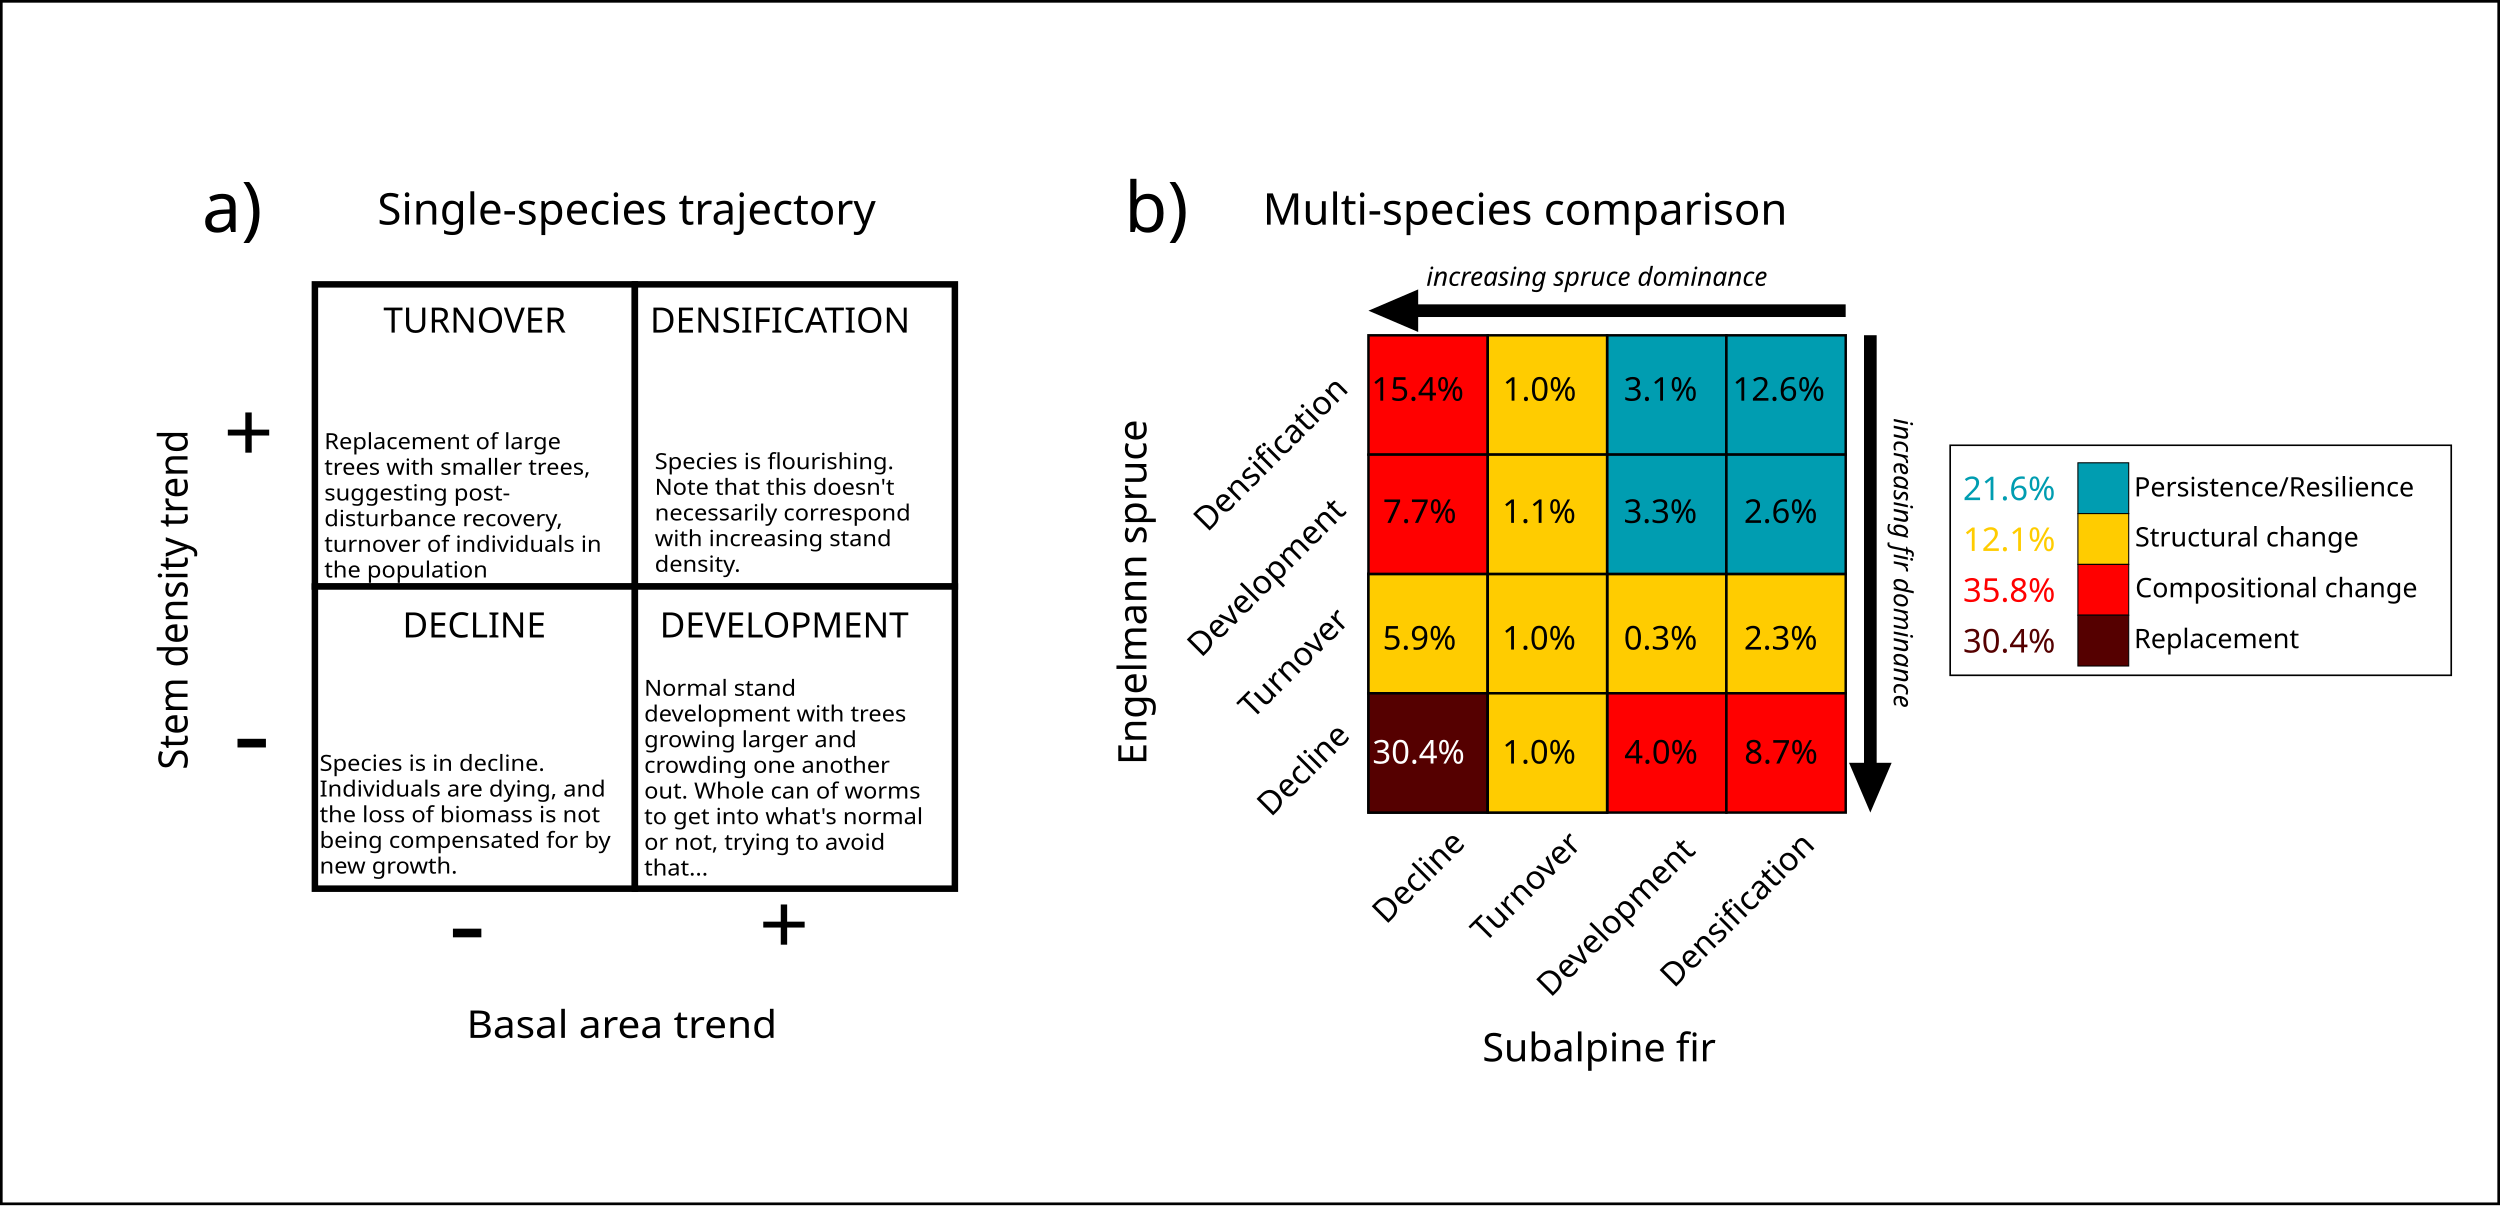
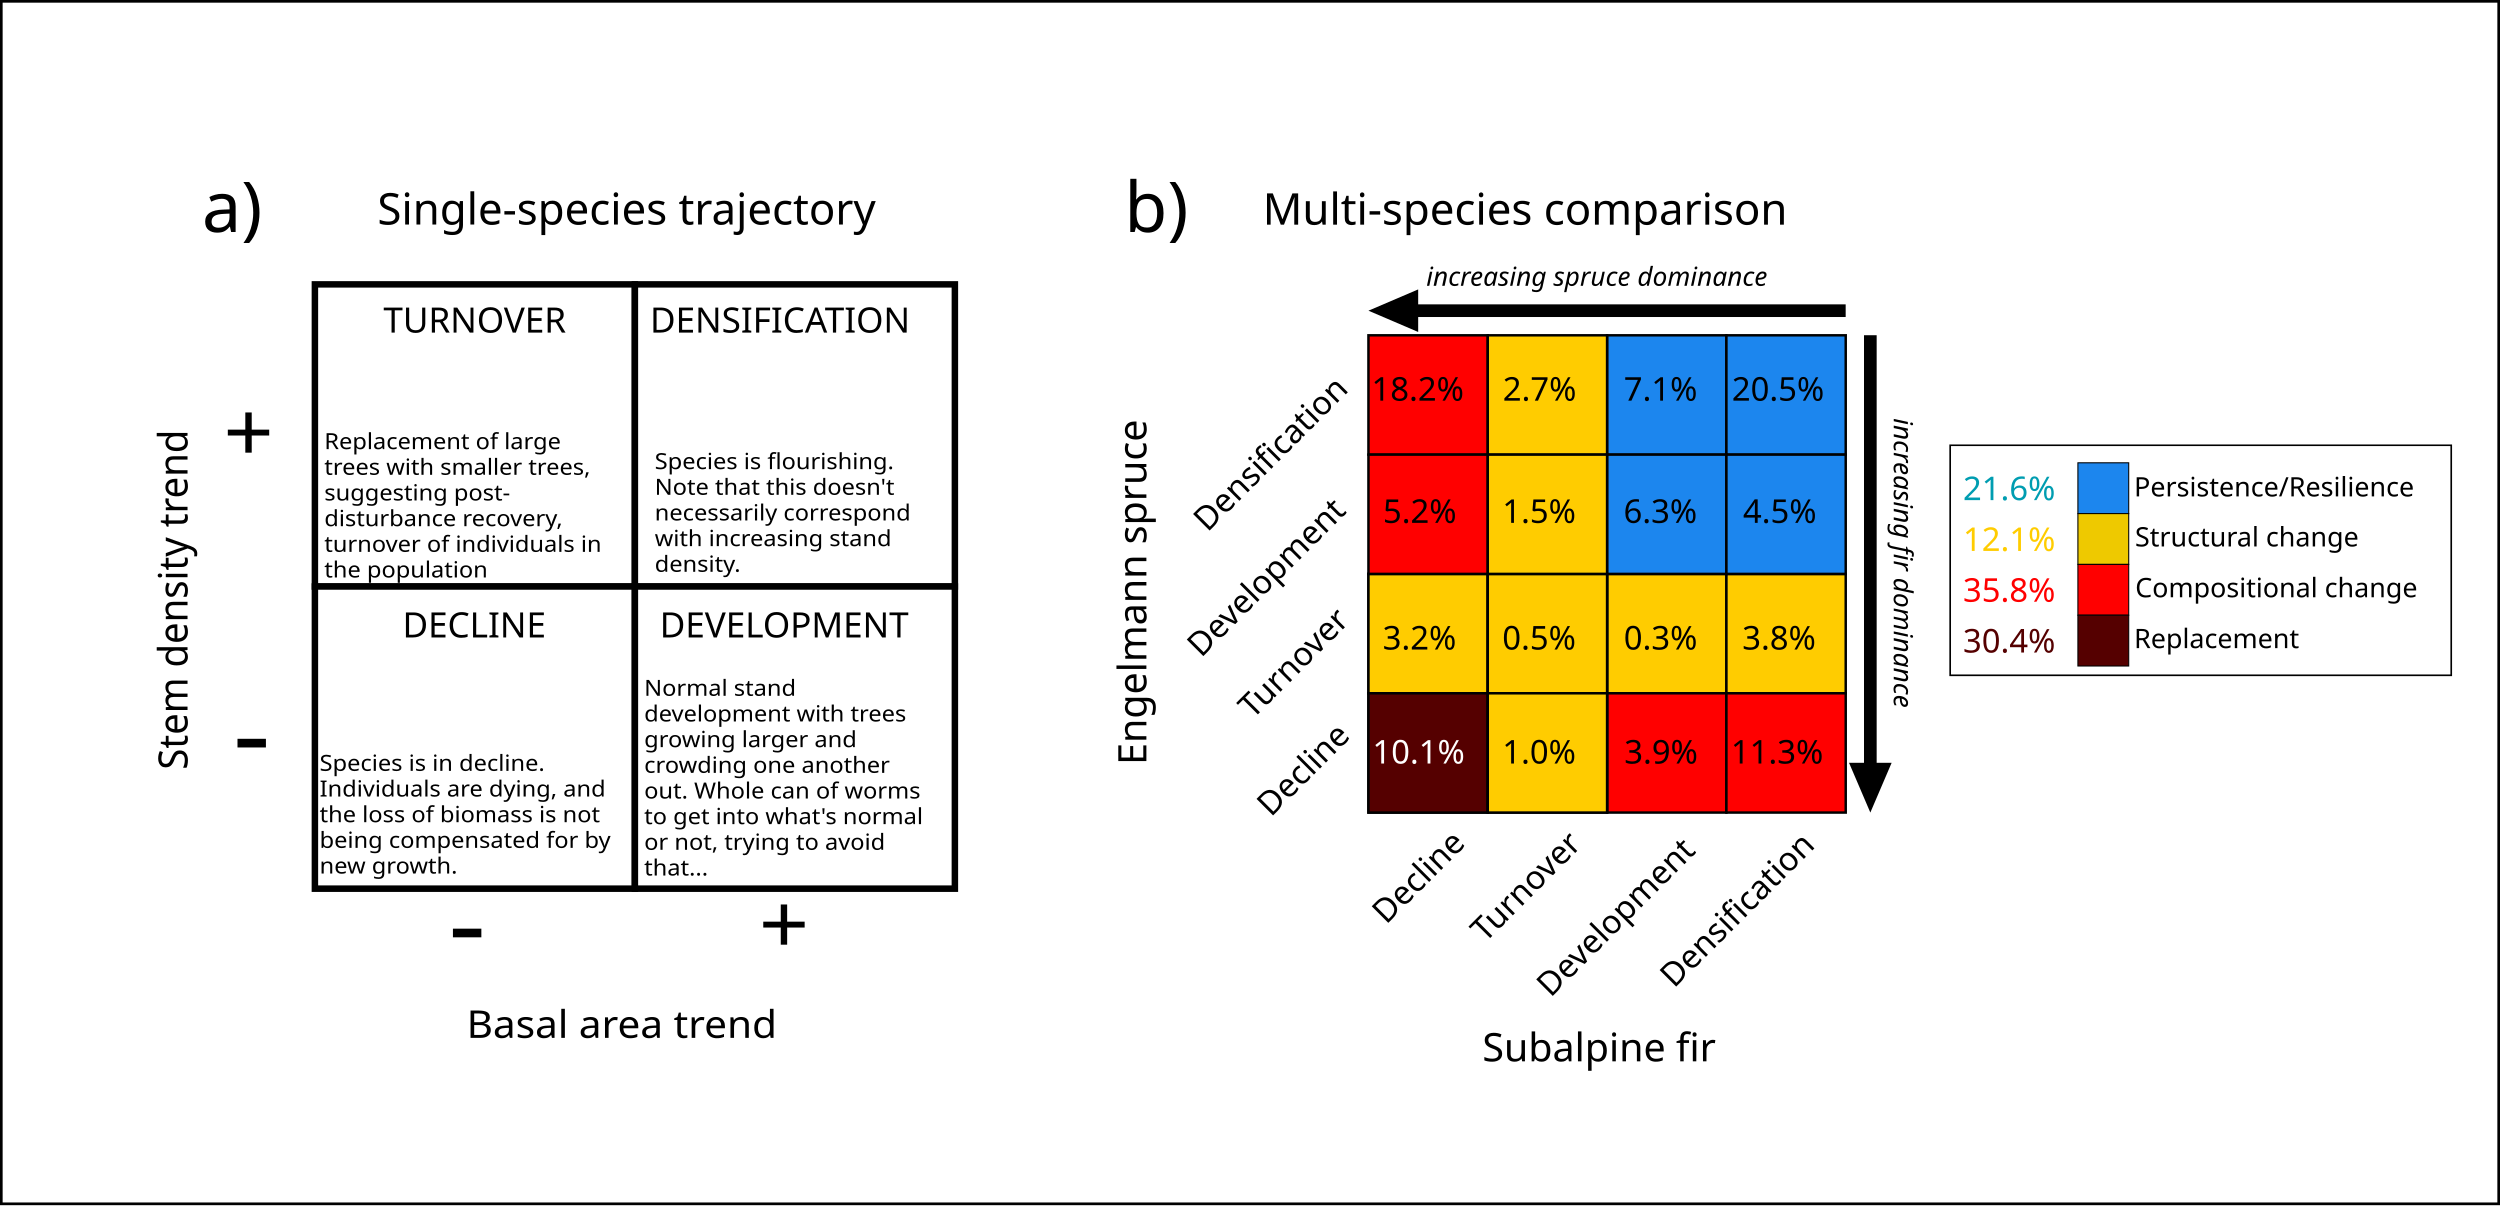
<svg xmlns="http://www.w3.org/2000/svg" width="806.352mm" height="388.705mm" viewBox="0 0 806.352 388.705" version="1.1" id="svg5">
  <defs id="defs2">
    <rect x="1704.996" y="894.93" width="167.156" height="75.863" id="rect48806" />
+     <clipPath clipPathUnits="userSpaceOnUse" id="clipPath1184">
+       <rect style="fill:#550000;stroke-width:0.471;stroke-linecap:round" id="rect1186" width="110.171" height="187.995" x="139.028" y="2.169" />
+     </clipPath>
  </defs>
  <g id="layer1" transform="translate(86.56789,143.3215)">
    <rect style="fill:#ffffff;stroke:#000000;stroke-width:0.852;stroke-linecap:round;stroke-miterlimit:10;stroke-opacity:1" id="rect32004" width="805.499" height="387.853" x="-86.142" y="-142.895" />
    <rect style="fill:#ffffff;stroke:#000000;stroke-width:2.094;stroke-linecap:round;stroke-miterlimit:10;stroke-opacity:1" id="rect1030" width="103.21" height="97.458" x="14.999" y="-51.605" />
    <rect style="fill:#ffffff;stroke:#000000;stroke-width:2.094;stroke-linecap:round;stroke-miterlimit:10;stroke-opacity:1" id="rect1032" width="103.21" height="97.458" x="118.209" y="-51.605" />
    <rect style="fill:#ffffff;stroke:#000000;stroke-width:2.094;stroke-linecap:round;stroke-miterlimit:10;stroke-opacity:1" id="rect1034" width="103.21" height="97.458" x="14.999" y="45.853" />
    <rect style="fill:#ffffff;stroke:#000000;stroke-width:2.094;stroke-linecap:round;stroke-miterlimit:10;stroke-opacity:1" id="rect846" width="103.21" height="97.458" x="118.209" y="45.853" />
    <text xml:space="preserve" style="font-style:normal;font-variant:normal;font-weight:normal;font-stretch:normal;font-size:12.7px;line-height:1.25;font-family:sans-serif;-inkscape-font-specification:'sans-serif, Normal';font-variant-ligatures:normal;font-variant-caps:normal;font-variant-numeric:normal;font-variant-east-asian:normal;fill:#000000;fill-opacity:1;stroke:none;stroke-width:0.69" x="62.128" y="197.002" id="text17296" transform="scale(1.029085,0.9717367)">
      <tspan id="tspan17294" style="font-style:normal;font-variant:normal;font-weight:normal;font-stretch:normal;font-size:12.7px;font-family:sans-serif;-inkscape-font-specification:'sans-serif, Normal';font-variant-ligatures:normal;font-variant-caps:normal;font-variant-numeric:normal;font-variant-east-asian:normal;stroke-width:0.69" x="62.128" y="197.002">Basal area trend</tspan>
    </text>
    <text xml:space="preserve" style="font-style:normal;font-variant:normal;font-weight:normal;font-stretch:normal;font-size:12.7px;line-height:1.25;font-family:sans-serif;-inkscape-font-specification:'sans-serif, Normal';font-variant-ligatures:normal;font-variant-caps:normal;font-variant-numeric:normal;font-variant-east-asian:normal;fill:#000000;fill-opacity:1;stroke:none;stroke-width:0.69" x="-107.967" y="-25.342" id="text20240" transform="matrix(0,-0.9717367,1.029085,0,0,0)">
      <tspan id="tspan20238" style="font-style:normal;font-variant:normal;font-weight:normal;font-stretch:normal;font-size:12.7px;font-family:sans-serif;-inkscape-font-specification:'sans-serif, Normal';font-variant-ligatures:normal;font-variant-caps:normal;font-variant-numeric:normal;font-variant-east-asian:normal;stroke-width:0.69" x="-107.967" y="-25.342">Stem density trend</tspan>
    </text>
    <text xml:space="preserve" style="font-style:normal;font-variant:normal;font-weight:normal;font-stretch:normal;font-size:36.774px;line-height:1.25;font-family:sans-serif;-inkscape-font-specification:'sans-serif, Normal';font-variant-ligatures:normal;font-variant-caps:normal;font-variant-numeric:normal;font-variant-east-asian:normal;fill:#000000;fill-opacity:1;stroke:none;stroke-width:0.69" x="56.372" y="172.049" id="text25812" transform="scale(1.029085,0.9717367)">
      <tspan id="tspan25810" style="font-style:normal;font-variant:normal;font-weight:normal;font-stretch:normal;font-size:36.774px;font-family:sans-serif;-inkscape-font-specification:'sans-serif, Normal';font-variant-ligatures:normal;font-variant-caps:normal;font-variant-numeric:normal;font-variant-east-asian:normal;stroke-width:0.69" x="56.372" y="172.049">-</tspan>
    </text>
    <text xml:space="preserve" style="font-style:normal;font-weight:normal;font-size:27.58px;line-height:1.25;font-family:sans-serif;fill:#000000;fill-opacity:1;stroke:none;stroke-width:0.69" x="153.729" y="169.131" id="text29998" transform="scale(1.029085,0.9717367)">
      <tspan id="tspan29996" style="stroke-width:0.69" x="153.729" y="169.131">+</tspan>
    </text>
    <text xml:space="preserve" style="font-style:normal;font-variant:normal;font-weight:normal;font-stretch:normal;font-size:36.774px;line-height:1.25;font-family:sans-serif;-inkscape-font-specification:'sans-serif, Normal';font-variant-ligatures:normal;font-variant-caps:normal;font-variant-numeric:normal;font-variant-east-asian:normal;fill:#000000;fill-opacity:1;stroke:none;stroke-width:0.69" x="-11.154" y="109.031" id="text25812-6" transform="scale(1.029085,0.9717367)">
      <tspan id="tspan25810-4" style="font-style:normal;font-variant:normal;font-weight:normal;font-stretch:normal;font-size:36.774px;font-family:sans-serif;-inkscape-font-specification:'sans-serif, Normal';font-variant-ligatures:normal;font-variant-caps:normal;font-variant-numeric:normal;font-variant-east-asian:normal;stroke-width:0.69" x="-11.154" y="109.031">-</tspan>
    </text>
    <text xml:space="preserve" style="font-style:normal;font-weight:normal;font-size:27.58px;line-height:1.25;font-family:sans-serif;fill:#000000;fill-opacity:1;stroke:none;stroke-width:0.69" x="-14.09" y="5.82" id="text29998-9" transform="scale(1.029085,0.9717367)">
      <tspan id="tspan29996-4" style="stroke-width:0.69" x="-14.09" y="5.82">+</tspan>
    </text>
    <text xml:space="preserve" style="font-style:normal;font-variant:normal;font-weight:normal;font-stretch:normal;font-size:5.019px;line-height:1.15;font-family:sans-serif;-inkscape-font-specification:'sans-serif, Normal';font-variant-ligatures:normal;font-variant-caps:normal;font-variant-numeric:normal;font-variant-east-asian:normal;white-space:pre;inline-size:63.511;fill:#000000;fill-opacity:1;stroke:none;stroke-width:0.265" x="113.843" y="-63.605" id="text120825" transform="matrix(1.519018,0,0,1.434367,-48.32659,90.94708)">
-       <tspan x="113.843" y="-63.605" id="tspan116556">
- </tspan>
-       <tspan x="113.843" y="-57.833" id="tspan116558">Species is flourishing. </tspan>
-       <tspan x="113.843" y="-52.061" id="tspan116560">Note that this doesn't </tspan>
-       <tspan x="113.843" y="-46.29" id="tspan116562">necessarily correspond </tspan>
-       <tspan x="113.843" y="-40.518" id="tspan116564">with increasing stand </tspan>
-       <tspan x="113.843" y="-34.746" id="tspan116566">density.</tspan>
+       <tspan x="113.843" y="-63.605" id="tspan118938">
+ </tspan>
+       <tspan x="113.843" y="-57.833" id="tspan118940">Species is flourishing. </tspan>
+       <tspan x="113.843" y="-52.061" id="tspan118942">Note that this doesn't </tspan>
+       <tspan x="113.843" y="-46.29" id="tspan118944">necessarily correspond </tspan>
+       <tspan x="113.843" y="-40.518" id="tspan118946">with increasing stand </tspan>
+       <tspan x="113.843" y="-34.746" id="tspan118948">density.</tspan>
    </text>
    <text xml:space="preserve" style="font-style:normal;font-variant:normal;font-weight:normal;font-stretch:normal;font-size:5.019px;line-height:1.15;font-family:sans-serif;-inkscape-font-specification:'sans-serif, Normal';font-variant-ligatures:normal;font-variant-caps:normal;font-variant-numeric:normal;font-variant-east-asian:normal;white-space:pre;inline-size:64.407;fill:#000000;fill-opacity:1;stroke:none;stroke-width:0.265" x="113.843" y="-63.605" id="text129441" transform="matrix(1.519018,0,0,1.434367,-51.72865,164.0654)">
-       <tspan x="113.843" y="-63.605" id="tspan116568">
- </tspan>
-       <tspan x="113.843" y="-57.833" id="tspan116570">Normal stand </tspan>
-       <tspan x="113.843" y="-52.061" id="tspan116572">development with trees </tspan>
-       <tspan x="113.843" y="-46.29" id="tspan116574">growing larger and </tspan>
-       <tspan x="113.843" y="-40.518" id="tspan116576">crowding one another </tspan>
-       <tspan x="113.843" y="-34.746" id="tspan116578">out. Whole can of worms </tspan>
-       <tspan x="113.843" y="-28.974" id="tspan116580">to get into what's normal </tspan>
-       <tspan x="113.843" y="-23.203" id="tspan116582">or not, trying to avoid </tspan>
-       <tspan x="113.843" y="-17.431" id="tspan116584">that...</tspan>
+       <tspan x="113.843" y="-63.605" id="tspan118950">
+ </tspan>
+       <tspan x="113.843" y="-57.833" id="tspan118952">Normal stand </tspan>
+       <tspan x="113.843" y="-52.061" id="tspan118954">development with trees </tspan>
+       <tspan x="113.843" y="-46.29" id="tspan118956">growing larger and </tspan>
+       <tspan x="113.843" y="-40.518" id="tspan118958">crowding one another </tspan>
+       <tspan x="113.843" y="-34.746" id="tspan118960">out. Whole can of worms </tspan>
+       <tspan x="113.843" y="-28.974" id="tspan118962">to get into what's normal </tspan>
+       <tspan x="113.843" y="-23.203" id="tspan118964">or not, trying to avoid </tspan>
+       <tspan x="113.843" y="-17.431" id="tspan118966">that...</tspan>
    </text>
    <text xml:space="preserve" style="font-style:normal;font-variant:normal;font-weight:normal;font-stretch:normal;font-size:5.019px;line-height:1.15;font-family:sans-serif;-inkscape-font-specification:'sans-serif, Normal';font-variant-ligatures:normal;font-variant-caps:normal;font-variant-numeric:normal;font-variant-east-asian:normal;white-space:pre;inline-size:68.438;fill:#000000;fill-opacity:1;stroke:none;stroke-width:0.265" x="113.843" y="-63.605" id="text140031" transform="matrix(1.519018,0,0,1.434367,-156.4195,188.2718)">
-       <tspan x="113.843" y="-63.605" id="tspan116586">
- </tspan>
-       <tspan x="113.843" y="-57.833" id="tspan116588">Species is in decline. </tspan>
-       <tspan x="113.843" y="-52.061" id="tspan116590">Individuals are dying, and </tspan>
-       <tspan x="113.843" y="-46.29" id="tspan116592">the loss of biomass is not </tspan>
-       <tspan x="113.843" y="-40.518" id="tspan116594">being compensated for by </tspan>
-       <tspan x="113.843" y="-34.746" id="tspan116596">new growth.</tspan>
+       <tspan x="113.843" y="-63.605" id="tspan118968">
+ </tspan>
+       <tspan x="113.843" y="-57.833" id="tspan118970">Species is in decline. </tspan>
+       <tspan x="113.843" y="-52.061" id="tspan118972">Individuals are dying, and </tspan>
+       <tspan x="113.843" y="-46.29" id="tspan118974">the loss of biomass is not </tspan>
+       <tspan x="113.843" y="-40.518" id="tspan118976">being compensated for by </tspan>
+       <tspan x="113.843" y="-34.746" id="tspan118978">new growth.</tspan>
    </text>
    <text xml:space="preserve" style="font-style:normal;font-variant:normal;font-weight:normal;font-stretch:normal;font-size:5.019px;line-height:1.15;font-family:sans-serif;-inkscape-font-specification:'sans-serif, Normal';font-variant-ligatures:normal;font-variant-caps:normal;font-variant-numeric:normal;font-variant-east-asian:normal;white-space:pre;inline-size:66.198;fill:#000000;fill-opacity:1;stroke:none;stroke-width:0.265" x="113.843" y="-63.605" id="text72839" transform="matrix(1.519018,0,0,1.434367,-154.895,84.50333)">
-       <tspan x="113.843" y="-63.605" id="tspan116598">
- </tspan>
-       <tspan x="113.843" y="-57.833" id="tspan116600">Replacement of large </tspan>
-       <tspan x="113.843" y="-52.061" id="tspan116602">trees with smaller trees, </tspan>
-       <tspan x="113.843" y="-46.29" id="tspan116604">suggesting post-</tspan>
-       <tspan x="113.843" y="-40.518" id="tspan116606">disturbance recovery, </tspan>
-       <tspan x="113.843" y="-34.746" id="tspan116608">turnover of individuals in </tspan>
-       <tspan x="113.843" y="-28.974" id="tspan116610">the population</tspan>
+       <tspan x="113.843" y="-63.605" id="tspan118980">
+ </tspan>
+       <tspan x="113.843" y="-57.833" id="tspan118982">Replacement of large </tspan>
+       <tspan x="113.843" y="-52.061" id="tspan118984">trees with smaller trees, </tspan>
+       <tspan x="113.843" y="-46.29" id="tspan118986">suggesting post-</tspan>
+       <tspan x="113.843" y="-40.518" id="tspan118988">disturbance recovery, </tspan>
+       <tspan x="113.843" y="-34.746" id="tspan118990">turnover of individuals in </tspan>
+       <tspan x="113.843" y="-28.974" id="tspan118992">the population</tspan>
    </text>
    <text xml:space="preserve" style="font-style:normal;font-variant:normal;font-weight:normal;font-stretch:normal;font-size:14.111px;line-height:1.25;font-family:sans-serif;-inkscape-font-specification:'sans-serif, Normal';font-variant-ligatures:normal;font-variant-caps:normal;font-variant-numeric:normal;font-variant-east-asian:normal;fill:#000000;fill-opacity:1;stroke:none;stroke-width:0.265" x="35.168" y="-70.904" id="text168981">
      <tspan id="tspan168979" style="font-style:normal;font-variant:normal;font-weight:normal;font-stretch:normal;font-size:14.111px;font-family:sans-serif;-inkscape-font-specification:'sans-serif, Normal';font-variant-ligatures:normal;font-variant-caps:normal;font-variant-numeric:normal;font-variant-east-asian:normal;stroke-width:0.265" x="35.168" y="-70.904">Single-species trajectory</tspan>
    </text>
    <text xml:space="preserve" style="font-style:normal;font-variant:normal;font-weight:normal;font-stretch:normal;font-size:14.111px;line-height:1.25;font-family:sans-serif;-inkscape-font-specification:'sans-serif, Normal';font-variant-ligatures:normal;font-variant-caps:normal;font-variant-numeric:normal;font-variant-east-asian:normal;fill:#000000;fill-opacity:1;stroke:none;stroke-width:0.265" x="320.714" y="-70.866" id="text150803">
      <tspan id="tspan150801" style="font-style:normal;font-variant:normal;font-weight:normal;font-stretch:normal;font-size:14.111px;font-family:sans-serif;-inkscape-font-specification:'sans-serif, Normal';font-variant-ligatures:normal;font-variant-caps:normal;font-variant-numeric:normal;font-variant-east-asian:normal;stroke-width:0.265" x="320.714" y="-70.866">Multi-species comparison</tspan>
    </text>
    <g id="g274950" transform="matrix(1.089659,0,0,1.089659,7.850741,178.5269)" />
    <text xml:space="preserve" style="font-style:normal;font-variant:normal;font-weight:normal;font-stretch:normal;font-size:11.289px;line-height:1.25;font-family:sans-serif;-inkscape-font-specification:'sans-serif, Normal';font-variant-ligatures:normal;font-variant-caps:normal;font-variant-numeric:normal;font-variant-east-asian:normal;fill:#000000;fill-opacity:1;stroke:none;stroke-width:0.265" x="43.264" y="62.282" id="text265085">
      <tspan id="tspan265083" style="font-style:normal;font-variant:normal;font-weight:normal;font-stretch:normal;font-size:11.289px;font-family:sans-serif;-inkscape-font-specification:'sans-serif, Normal';font-variant-ligatures:normal;font-variant-caps:normal;font-variant-numeric:normal;font-variant-east-asian:normal;stroke-width:0.265" x="43.264" y="62.282">DECLINE</tspan>
    </text>
    <text xml:space="preserve" style="font-style:normal;font-variant:normal;font-weight:normal;font-stretch:normal;font-size:11.289px;line-height:1.25;font-family:sans-serif;-inkscape-font-specification:'sans-serif, Normal';font-variant-ligatures:normal;font-variant-caps:normal;font-variant-numeric:normal;font-variant-east-asian:normal;fill:#000000;fill-opacity:1;stroke:none;stroke-width:0.265" x="37.096" y="-36.048" id="text265093">
      <tspan id="tspan265091" style="font-style:normal;font-variant:normal;font-weight:normal;font-stretch:normal;font-size:11.289px;font-family:sans-serif;-inkscape-font-specification:'sans-serif, Normal';font-variant-ligatures:normal;font-variant-caps:normal;font-variant-numeric:normal;font-variant-east-asian:normal;stroke-width:0.265" x="37.096" y="-36.048">TURNOVER</tspan>
    </text>
    <text xml:space="preserve" style="font-style:normal;font-variant:normal;font-weight:normal;font-stretch:normal;font-size:11.289px;line-height:1.25;font-family:sans-serif;-inkscape-font-specification:'sans-serif, Normal';font-variant-ligatures:normal;font-variant-caps:normal;font-variant-numeric:normal;font-variant-east-asian:normal;fill:#000000;fill-opacity:1;stroke:none;stroke-width:0.265" x="126.23" y="62.282" id="text265097">
      <tspan id="tspan265095" style="font-style:normal;font-variant:normal;font-weight:normal;font-stretch:normal;font-size:11.289px;font-family:sans-serif;-inkscape-font-specification:'sans-serif, Normal';font-variant-ligatures:normal;font-variant-caps:normal;font-variant-numeric:normal;font-variant-east-asian:normal;stroke-width:0.265" x="126.23" y="62.282">DEVELOPMENT</tspan>
    </text>
    <text xml:space="preserve" style="font-style:normal;font-variant:normal;font-weight:normal;font-stretch:normal;font-size:11.289px;line-height:1.25;font-family:sans-serif;-inkscape-font-specification:'sans-serif, Normal';font-variant-ligatures:normal;font-variant-caps:normal;font-variant-numeric:normal;font-variant-east-asian:normal;fill:#000000;fill-opacity:1;stroke:none;stroke-width:0.265" x="123.094" y="-36.048" id="text264575">
      <tspan id="tspan264573" style="font-style:normal;font-variant:normal;font-weight:normal;font-stretch:normal;font-size:11.289px;font-family:sans-serif;-inkscape-font-specification:'sans-serif, Normal';font-variant-ligatures:normal;font-variant-caps:normal;font-variant-numeric:normal;font-variant-east-asian:normal;stroke-width:0.265" x="123.094" y="-36.048">DENSIFICATION</tspan>
    </text>
    <text xml:space="preserve" style="font-style:normal;font-weight:normal;font-size:22.578px;line-height:1.25;font-family:sans-serif;fill:#000000;fill-opacity:1;stroke:none;stroke-width:0.265" x="-21.418" y="-68.501" id="text279568">
      <tspan id="tspan279566" style="font-size:22.578px;stroke-width:0.265" x="-21.418" y="-68.501">a)</tspan>
    </text>
    <text xml:space="preserve" style="font-style:normal;font-weight:normal;font-size:22.578px;line-height:1.25;font-family:sans-serif;fill:#000000;fill-opacity:1;stroke:none;stroke-width:0.265" x="276.074" y="-68.501" id="text279572">
      <tspan id="tspan279570" style="font-size:22.578px;stroke-width:0.265" x="276.074" y="-68.501">b)</tspan>
    </text>
-     <rect style="fill:#ff0000;stroke:#000000;stroke-width:0.803;stroke-linecap:round;stroke-miterlimit:10;stroke-opacity:1" id="rect32123-9" width="38.485" height="38.485" x="354.812" y="-35.174" />
-     <rect style="fill:#009db1;fill-opacity:1;stroke:#000000;stroke-width:0.803;stroke-linecap:round;stroke-miterlimit:10;stroke-opacity:1" id="rect32131-6" width="38.485" height="38.485" x="431.782" y="-35.174" />
+     <rect style="fill:#ff0000;stroke:#000000;stroke-width:0.803;stroke-linecap:round;stroke-miterlimit:10;stroke-opacity:1;fill-opacity:1" id="rect32123-9" width="38.485" height="38.485" x="354.812" y="-35.174" />
+     <rect style="fill:#1c86ee;fill-opacity:1;stroke:#000000;stroke-width:0.803;stroke-linecap:round;stroke-miterlimit:10;stroke-opacity:1" id="rect32131-6" width="38.485" height="38.485" x="431.782" y="-35.174" />
    <rect style="fill:#ffcc00;fill-opacity:1;stroke:#000000;stroke-width:0.803;stroke-linecap:round;stroke-miterlimit:10;stroke-opacity:1" id="rect32139-1" width="38.485" height="38.485" x="431.782" y="41.797" />
    <rect style="fill:#ffffff;stroke:#000000;stroke-width:0.803;stroke-linecap:round;stroke-miterlimit:10;stroke-opacity:1" id="rect32147-0" width="38.485" height="38.485" x="354.812" y="41.797" />
    <rect style="fill:#ffcc00;fill-opacity:1;stroke:#000000;stroke-width:0.803;stroke-linecap:round;stroke-miterlimit:10;stroke-opacity:1" id="rect1030-3-5" width="38.485" height="38.485" x="354.812" y="41.797" />
    <rect style="fill:#ffcc00;fill-opacity:1;stroke:#000000;stroke-width:0.803;stroke-linecap:round;stroke-miterlimit:10;stroke-opacity:1" id="rect32125-7" width="38.485" height="38.485" x="393.297" y="-35.174" />
-     <rect style="fill:#009db1;fill-opacity:1;stroke:#000000;stroke-width:0.803;stroke-linecap:round;stroke-miterlimit:10;stroke-opacity:1" id="rect32133-6" width="38.485" height="38.485" x="470.268" y="-35.174" />
+     <rect style="fill:#1c86ee;fill-opacity:1;stroke:#000000;stroke-width:0.803;stroke-linecap:round;stroke-miterlimit:10;stroke-opacity:1" id="rect32133-6" width="38.485" height="38.485" x="470.268" y="-35.174" />
    <rect style="fill:#ffcc00;fill-opacity:1;stroke:#000000;stroke-width:0.803;stroke-linecap:round;stroke-miterlimit:10;stroke-opacity:1" id="rect32141-4" width="38.485" height="38.485" x="470.268" y="41.797" />
    <rect style="fill:#ffffff;stroke:#000000;stroke-width:0.803;stroke-linecap:round;stroke-miterlimit:10;stroke-opacity:1" id="rect32149-2" width="38.485" height="38.485" x="393.297" y="41.797" />
    <rect style="fill:#ffcc00;fill-opacity:1;stroke:#000000;stroke-width:0.803;stroke-linecap:round;stroke-miterlimit:10;stroke-opacity:1" id="rect1032-3-6" width="38.485" height="38.485" x="393.297" y="41.797" />
    <rect style="fill:#ff0000;fill-opacity:1;stroke:#000000;stroke-width:0.803;stroke-linecap:round;stroke-miterlimit:10;stroke-opacity:1" id="rect32127-0" width="38.485" height="38.485" x="354.812" y="3.311" />
-     <rect style="fill:#009db1;fill-opacity:1;stroke:#000000;stroke-width:0.803;stroke-linecap:round;stroke-miterlimit:10;stroke-opacity:1" id="rect32135-6" width="38.485" height="38.485" x="431.782" y="3.311" />
+     <rect style="fill:#1c86ee;fill-opacity:1;stroke:#000000;stroke-width:0.803;stroke-linecap:round;stroke-miterlimit:10;stroke-opacity:1" id="rect32135-6" width="38.485" height="38.485" x="431.782" y="3.311" />
    <rect style="fill:#ff0000;fill-opacity:1;stroke:#000000;stroke-width:0.803;stroke-linecap:round;stroke-miterlimit:10;stroke-opacity:1" id="rect32143-8" width="38.485" height="38.485" x="431.782" y="80.282" />
    <rect style="fill:#ffffff;stroke:#000000;stroke-width:0.803;stroke-linecap:round;stroke-miterlimit:10;stroke-opacity:1" id="rect32151-4" width="38.485" height="38.485" x="354.812" y="80.282" />
-     <rect style="fill:#550000;stroke:#000000;stroke-width:0.803;stroke-linecap:round;stroke-miterlimit:10;stroke-opacity:1" id="rect1034-6-8" width="38.485" height="38.485" x="354.812" y="80.282" />
+     <rect style="fill:#550000;stroke:#000000;stroke-width:0.803;stroke-linecap:round;stroke-miterlimit:10;stroke-opacity:1;fill-opacity:1" id="rect1034-6-8" width="38.485" height="38.485" x="354.812" y="80.282" />
    <rect style="fill:#ffcc00;fill-opacity:1;stroke:#000000;stroke-width:0.803;stroke-linecap:round;stroke-miterlimit:10;stroke-opacity:1" id="rect32129-6" width="38.485" height="38.485" x="393.297" y="3.311" />
-     <rect style="fill:#009db1;fill-opacity:1;stroke:#000000;stroke-width:0.803;stroke-linecap:round;stroke-miterlimit:10;stroke-opacity:1" id="rect32137-7" width="38.485" height="38.485" x="470.268" y="3.311" />
-     <rect style="fill:#ff0000;stroke:#000000;stroke-width:0.803;stroke-linecap:round;stroke-miterlimit:10;stroke-opacity:1" id="rect32145-58" width="38.485" height="38.485" x="470.268" y="80.282" />
+     <rect style="fill:#1c86ee;fill-opacity:1;stroke:#000000;stroke-width:0.803;stroke-linecap:round;stroke-miterlimit:10;stroke-opacity:1" id="rect32137-7" width="38.485" height="38.485" x="470.268" y="3.311" />
+     <rect style="fill:#ff0000;stroke:#000000;stroke-width:0.803;stroke-linecap:round;stroke-miterlimit:10;stroke-opacity:1;fill-opacity:1" id="rect32145-58" width="38.485" height="38.485" x="470.268" y="80.282" />
    <rect style="fill:#ffffff;stroke:#000000;stroke-width:0.803;stroke-linecap:round;stroke-miterlimit:10;stroke-opacity:1" id="rect32153-1" width="38.485" height="38.485" x="393.297" y="80.282" />
    <rect style="fill:#ffcc00;fill-opacity:1;stroke:#000000;stroke-width:0.803;stroke-linecap:round;stroke-miterlimit:10;stroke-opacity:1" id="rect846-2-9" width="38.485" height="38.485" x="393.297" y="80.282" />
    <text xml:space="preserve" style="font-style:normal;font-variant:normal;font-weight:normal;font-stretch:normal;font-size:12.7px;line-height:1.25;font-family:sans-serif;-inkscape-font-specification:'sans-serif, Normal';font-variant-ligatures:normal;font-variant-caps:normal;font-variant-numeric:normal;font-variant-east-asian:normal;fill:#000000;fill-opacity:1;stroke:none;stroke-width:0.265" x="391.554" y="199" id="text151701-3">
      <tspan id="tspan151699-3" style="font-style:normal;font-variant:normal;font-weight:normal;font-stretch:normal;font-size:12.7px;font-family:sans-serif;-inkscape-font-specification:'sans-serif, Normal';font-variant-ligatures:normal;font-variant-caps:normal;font-variant-numeric:normal;font-variant-east-asian:normal;stroke-width:0.265" x="391.554" y="199">Subalpine fir</tspan>
    </text>
    <text xml:space="preserve" style="font-style:normal;font-variant:normal;font-weight:normal;font-stretch:normal;font-size:12.7px;line-height:1.25;font-family:sans-serif;-inkscape-font-specification:'sans-serif, Normal';font-variant-ligatures:normal;font-variant-caps:normal;font-variant-numeric:normal;font-variant-east-asian:normal;fill:#000000;fill-opacity:1;stroke:none;stroke-width:0.265" x="-103.395" y="283.19" id="text152181-3" transform="rotate(-90)">
      <tspan id="tspan152179-6" style="font-style:normal;font-variant:normal;font-weight:normal;font-stretch:normal;font-size:12.7px;font-family:sans-serif;-inkscape-font-specification:'sans-serif, Normal';font-variant-ligatures:normal;font-variant-caps:normal;font-variant-numeric:normal;font-variant-east-asian:normal;stroke-width:0.265" x="-103.395" y="283.19">Engelmann spruce</tspan>
    </text>
    <text xml:space="preserve" style="font-style:normal;font-weight:normal;font-size:10.583px;line-height:1.25;font-family:sans-serif;fill:#000000;fill-opacity:1;stroke:none;stroke-width:0.265" x="145.259" y="364.547" id="text153235-3" transform="rotate(-45)">
      <tspan id="tspan153233-1" style="stroke-width:0.265" x="145.259" y="364.547">Decline</tspan>
    </text>
    <text xml:space="preserve" style="font-style:normal;font-weight:normal;font-size:10.583px;line-height:1.25;font-family:sans-serif;fill:#000000;fill-opacity:1;stroke:none;stroke-width:0.265" x="163.607" y="391.245" id="text153239-0" transform="rotate(-45)">
      <tspan id="tspan153237-5" style="stroke-width:0.265" x="163.607" y="391.245">Turnover</tspan>
    </text>
    <text xml:space="preserve" style="font-style:normal;font-weight:normal;font-size:10.583px;line-height:1.25;font-family:sans-serif;fill:#000000;fill-opacity:1;stroke:none;stroke-width:0.265" x="166.105" y="418.729" id="text153243-2" transform="rotate(-45)">
      <tspan id="tspan153241-9" style="stroke-width:0.265" x="166.105" y="418.729">Development</tspan>
    </text>
    <text xml:space="preserve" style="font-style:normal;font-weight:normal;font-size:10.583px;line-height:1.25;font-family:sans-serif;fill:#000000;fill-opacity:1;stroke:none;stroke-width:0.265" x="196.377" y="444.748" id="text153247-1" transform="rotate(-45)">
      <tspan id="tspan153245-7" style="stroke-width:0.265" x="196.377" y="444.748">Densification</tspan>
    </text>
    <text xml:space="preserve" style="font-style:normal;font-weight:normal;font-size:10.583px;line-height:1.25;font-family:sans-serif;fill:#000000;fill-opacity:1;stroke:none;stroke-width:0.265" x="143.479" y="313.774" id="text153251-0" transform="rotate(-45)">
      <tspan id="tspan153249-1" style="stroke-width:0.265" x="143.479" y="313.774">Decline</tspan>
    </text>
    <text xml:space="preserve" style="font-style:normal;font-weight:normal;font-size:10.583px;line-height:1.25;font-family:sans-serif;fill:#000000;fill-opacity:1;stroke:none;stroke-width:0.265" x="161.622" y="287.254" id="text153255-3" transform="rotate(-45)">
      <tspan id="tspan153253-9" style="stroke-width:0.265" x="161.622" y="287.254">Turnover</tspan>
    </text>
    <text xml:space="preserve" style="font-style:normal;font-weight:normal;font-size:10.583px;line-height:1.25;font-family:sans-serif;fill:#000000;fill-opacity:1;stroke:none;stroke-width:0.265" x="163.916" y="261.52" id="text153259-4" transform="rotate(-45)">
      <tspan id="tspan153257-0" style="stroke-width:0.265" x="163.916" y="261.52">Development</tspan>
    </text>
    <text xml:space="preserve" style="font-style:normal;font-weight:normal;font-size:10.583px;line-height:1.25;font-family:sans-serif;fill:#000000;fill-opacity:1;stroke:none;stroke-width:0.265" x="193.984" y="234.32" id="text153263-2" transform="rotate(-45)">
      <tspan id="tspan153261-7" style="stroke-width:0.265" x="193.984" y="234.32">Densification</tspan>
    </text>
    <g id="g36915" transform="matrix(1,0,0,1.11885,-266.3874,-2.098263)">
      <rect style="fill:#000000;fill-opacity:1;stroke-width:0.471;stroke-linecap:round" id="rect36911" width="4.082" height="123.835" x="781.037" y="-29.584" />
      <path style="fill:#000000;fill-opacity:1;stroke-width:1.78;stroke-linecap:round" id="path36913" d="m 3289.124,920.646 -42.315,-73.292 84.63,0 z" transform="matrix(0.1622527,0,0,0.1956559,249.4089,-72.10338)" />
    </g>
    <g id="g36829" transform="matrix(0,1,-1.118543,0,475.644,-826.1896)">
      <rect style="fill:#000000;fill-opacity:1;stroke-width:0.471;stroke-linecap:round" id="rect36825" width="4.082" height="123.835" x="781.037" y="-29.584" />
      <path style="fill:#000000;fill-opacity:1;stroke-width:1.78;stroke-linecap:round" id="path36827" d="m 3289.124,920.646 -42.315,-73.292 84.63,0 z" transform="matrix(0.1622527,0,0,0.1956559,249.4089,-72.10338)" />
    </g>
    <text xml:space="preserve" style="font-style:italic;font-variant:normal;font-weight:normal;font-stretch:normal;font-size:8.467px;line-height:1.25;font-family:sans-serif;-inkscape-font-specification:'sans-serif Italic';fill:#000000;fill-opacity:1;stroke:none;stroke-width:0.265" x="-8.436" y="-524.245" id="text40981" transform="rotate(90)">
      <tspan id="tspan40979" style="font-style:italic;font-variant:normal;font-weight:normal;font-stretch:normal;font-size:8.467px;font-family:sans-serif;-inkscape-font-specification:'sans-serif Italic';stroke-width:0.265" x="-8.436" y="-524.245">increasing fir dominance</tspan>
    </text>
    <text xml:space="preserve" style="font-style:italic;font-variant:normal;font-weight:normal;font-stretch:normal;font-size:8.467px;line-height:1.25;font-family:sans-serif;-inkscape-font-specification:'sans-serif Italic';fill:#000000;fill-opacity:1;stroke:none;stroke-width:0.265" x="373.444" y="-51.133" id="text38459">
      <tspan id="tspan38457" style="font-style:italic;font-variant:normal;font-weight:normal;font-stretch:normal;font-size:8.467px;font-family:sans-serif;-inkscape-font-specification:'sans-serif Italic';stroke-width:0.265" x="373.444" y="-51.133">increasing spruce dominance</tspan>
    </text>
    <text xml:space="preserve" transform="matrix(0.2645833,0,0,0.2645833,-95.02137,-143.4839)" id="text52778" style="font-style:normal;font-weight:normal;font-size:40px;line-height:1.25;font-family:sans-serif;white-space:pre;shape-inside:url(#rect48806);fill:#ffffff;fill-opacity:1;stroke:none">
-       <tspan x="1704.996" y="931.423" id="tspan116612">30.4%</tspan>
+       <tspan x="1704.996" y="931.423" id="tspan118994">10.1%</tspan>
    </text>
    <text xml:space="preserve" transform="matrix(0.2645833,0,0,0.2645833,-91.70891,-180.261)" id="text52782" style="font-style:normal;font-weight:normal;font-size:40px;line-height:1.25;font-family:sans-serif;white-space:pre;shape-inside:url(#rect48806);fill:#000000;fill-opacity:1;stroke:none">
-       <tspan x="1704.996" y="931.423" id="tspan116614">5.9%</tspan>
+       <tspan x="1704.996" y="931.423" id="tspan118996">3.2%</tspan>
    </text>
    <text xml:space="preserve" transform="matrix(0.2645833,0,0,0.2645833,-91.62364,-221.1063)" id="text52786" style="font-style:normal;font-weight:normal;font-size:40px;line-height:1.25;font-family:sans-serif;white-space:pre;shape-inside:url(#rect48806);fill:#000000;fill-opacity:1;stroke:none">
-       <tspan x="1704.996" y="931.423" id="tspan116616">7.7%</tspan>
+       <tspan x="1704.996" y="931.423" id="tspan118998">5.2%</tspan>
    </text>
    <text xml:space="preserve" transform="matrix(0.2645833,0,0,0.2645833,-95.30817,-260.5303)" id="text52790" style="font-style:normal;font-weight:normal;font-size:40px;line-height:1.25;font-family:sans-serif;white-space:pre;shape-inside:url(#rect48806);fill:#000000;fill-opacity:1;stroke:none">
-       <tspan x="1704.996" y="931.423" id="tspan116618">15.4%</tspan>
+       <tspan x="1704.996" y="931.423" id="tspan119000">18.2%</tspan>
    </text>
    <text xml:space="preserve" transform="matrix(0.2645833,0,0,0.2645833,-52.96949,-260.5251)" id="text52794" style="font-style:normal;font-weight:normal;font-size:40px;line-height:1.25;font-family:sans-serif;white-space:pre;shape-inside:url(#rect48806);fill:#000000;fill-opacity:1;stroke:none">
-       <tspan x="1704.996" y="931.423" id="tspan116620">1.0%</tspan>
+       <tspan x="1704.996" y="931.423" id="tspan119002">2.7%</tspan>
    </text>
    <text xml:space="preserve" transform="matrix(0.2645833,0,0,0.2645833,-53.12623,-221.1063)" id="text52798" style="font-style:normal;font-weight:normal;font-size:40px;line-height:1.25;font-family:sans-serif;white-space:pre;shape-inside:url(#rect48806);fill:#000000;fill-opacity:1;stroke:none">
-       <tspan x="1704.996" y="931.423" id="tspan116622">1.1%</tspan>
+       <tspan x="1704.996" y="931.423" id="tspan119004">1.5%</tspan>
    </text>
    <text xml:space="preserve" transform="matrix(0.2645833,0,0,0.2645833,-53.12621,-180.261)" id="text52802" style="font-style:normal;font-weight:normal;font-size:40px;line-height:1.25;font-family:sans-serif;white-space:pre;shape-inside:url(#rect48806);fill:#000000;fill-opacity:1;stroke:none">
-       <tspan x="1704.996" y="931.423" id="tspan116624">1.0%</tspan>
+       <tspan x="1704.996" y="931.423" id="tspan119006">0.5%</tspan>
    </text>
    <text xml:space="preserve" transform="matrix(0.2645833,0,0,0.2645833,-53.12622,-143.4865)" id="text52806" style="font-style:normal;font-weight:normal;font-size:40px;line-height:1.25;font-family:sans-serif;white-space:pre;shape-inside:url(#rect48806);fill:#000000;fill-opacity:1;stroke:none">
-       <tspan x="1704.996" y="931.423" id="tspan116626">1.0%</tspan>
+       <tspan x="1704.996" y="931.423" id="tspan119008">1.0%</tspan>
    </text>
    <text xml:space="preserve" transform="matrix(0.2645833,0,0,0.2645833,-13.78908,-143.4865)" id="text52810" style="font-style:normal;font-weight:normal;font-size:40px;line-height:1.25;font-family:sans-serif;white-space:pre;shape-inside:url(#rect48806);fill:#000000;fill-opacity:1;stroke:none">
-       <tspan x="1704.996" y="931.423" id="tspan116628">4.0%</tspan>
+       <tspan x="1704.996" y="931.423" id="tspan119010">3.9%</tspan>
    </text>
    <text xml:space="preserve" transform="matrix(0.2645833,0,0,0.2645833,-13.94412,-180.2584)" id="text52814" style="font-style:normal;font-weight:normal;font-size:40px;line-height:1.25;font-family:sans-serif;white-space:pre;shape-inside:url(#rect48806);fill:#000000;fill-opacity:1;stroke:none">
-       <tspan x="1704.996" y="931.423" id="tspan116630">0.3%</tspan>
+       <tspan x="1704.996" y="931.423" id="tspan119012">0.3%</tspan>
    </text>
    <text xml:space="preserve" transform="matrix(0.2645833,0,0,0.2645833,-14.02162,-221.1037)" id="text52818" style="font-style:normal;font-weight:normal;font-size:40px;line-height:1.25;font-family:sans-serif;white-space:pre;shape-inside:url(#rect48806);fill:#000000;fill-opacity:1;stroke:none">
-       <tspan x="1704.996" y="931.423" id="tspan116632">3.3%</tspan>
+       <tspan x="1704.996" y="931.423" id="tspan119014">6.3%</tspan>
    </text>
    <text xml:space="preserve" transform="matrix(0.2645833,0,0,0.2645833,-13.94326,-260.5226)" id="text52822" style="font-style:normal;font-weight:normal;font-size:40px;line-height:1.25;font-family:sans-serif;white-space:pre;shape-inside:url(#rect48806);fill:#000000;fill-opacity:1;stroke:none">
-       <tspan x="1704.996" y="931.423" id="tspan116634">3.1%</tspan>
-     </text>
-     <text xml:space="preserve" transform="matrix(0.2645833,0,0,0.2645833,21.14527,-260.5226)" id="text52826" style="font-style:normal;font-weight:normal;font-size:40px;line-height:1.25;font-family:sans-serif;white-space:pre;shape-inside:url(#rect48806);fill:#000000;fill-opacity:1;stroke:none">
-       <tspan x="1704.996" y="931.423" id="tspan116636">12.6%</tspan>
-     </text>
-     <text xml:space="preserve" transform="matrix(0.2645833,0,0,0.2645833,24.81171,-221.1037)" id="text52830" style="font-style:normal;font-weight:normal;font-size:40px;line-height:1.25;font-family:sans-serif;white-space:pre;shape-inside:url(#rect48806);fill:#000000;fill-opacity:1;stroke:none">
-       <tspan x="1704.996" y="931.423" id="tspan116638">2.6%</tspan>
-     </text>
-     <text xml:space="preserve" transform="matrix(0.2645833,0,0,0.2645833,24.81171,-180.2584)" id="text52834" style="font-style:normal;font-weight:normal;font-size:40px;line-height:1.25;font-family:sans-serif;white-space:pre;shape-inside:url(#rect48806);fill:#000000;fill-opacity:1;stroke:none">
-       <tspan x="1704.996" y="931.423" id="tspan116640">2.3%</tspan>
-     </text>
-     <text xml:space="preserve" transform="matrix(0.2645833,0,0,0.2645833,24.91248,-143.4839)" id="text84146" style="font-style:normal;font-weight:normal;font-size:40px;line-height:1.25;font-family:sans-serif;white-space:pre;shape-inside:url(#rect48806);fill:#000000;fill-opacity:1;stroke:none">
-       <tspan x="1704.996" y="931.423" id="tspan116642">8.7%</tspan>
+       <tspan x="1704.996" y="931.423" id="tspan119016">7.1%</tspan>
+     </text>
+     <text xml:space="preserve" transform="matrix(0.2645833,0,0,0.2645833,20.91221,-260.5226)" id="text52826" style="font-style:normal;font-weight:normal;font-size:40px;line-height:1.25;font-family:sans-serif;white-space:pre;shape-inside:url(#rect48806);fill:#000000;fill-opacity:1;stroke:none">
+       <tspan x="1704.996" y="931.423" id="tspan119018">20.5%</tspan>
+     </text>
+     <text xml:space="preserve" transform="matrix(0.2645833,0,0,0.2645833,24.49338,-221.1037)" id="text52830" style="font-style:normal;font-weight:normal;font-size:40px;line-height:1.25;font-family:sans-serif;white-space:pre;shape-inside:url(#rect48806);fill:#000000;fill-opacity:1;stroke:none">
+       <tspan x="1704.996" y="931.423" id="tspan119020">4.5%</tspan>
+     </text>
+     <text xml:space="preserve" transform="matrix(0.2645833,0,0,0.2645833,24.26084,-180.2584)" id="text52834" style="font-style:normal;font-weight:normal;font-size:40px;line-height:1.25;font-family:sans-serif;white-space:pre;shape-inside:url(#rect48806);fill:#000000;fill-opacity:1;stroke:none">
+       <tspan x="1704.996" y="931.423" id="tspan119022">3.8%</tspan>
+     </text>
+     <text xml:space="preserve" transform="matrix(0.2645833,0,0,0.2645833,20.6099,-143.4839)" id="text84146" style="font-style:normal;font-weight:normal;font-size:40px;line-height:1.25;font-family:sans-serif;white-space:pre;shape-inside:url(#rect48806);fill:#000000;fill-opacity:1;stroke:none">
+       <tspan x="1704.996" y="931.423" id="tspan119024">11.3%</tspan>
    </text>
    <g id="g116379" transform="translate(-8.660236,-1.924497)">
      <rect style="fill:#ffffff;fill-opacity:1;stroke:#000000;stroke-width:0.491;stroke-linecap:round;stroke-miterlimit:10;stroke-opacity:1" id="rect191754" width="148.314" height="68.096" x="498.553" y="-161.8" transform="matrix(1.089659,0,0,1.089659,7.85074,178.5269)" />
-       <rect style="fill:#009db1;fill-opacity:1;stroke:#000000;stroke-width:0.314;stroke-linecap:round;stroke-miterlimit:10;stroke-opacity:1" id="rect32133-2" width="15.037" height="15.037" x="536.362" y="-156.607" transform="matrix(1.089659,0,0,1.089659,7.85074,178.5269)" />
-       <rect style="fill:#ffcc00;fill-opacity:1;stroke:#000000;stroke-width:0.314;stroke-linecap:round;stroke-miterlimit:10;stroke-opacity:1" id="rect32141-6" width="15.037" height="15.037" x="536.362" y="-141.57" transform="matrix(1.089659,0,0,1.089659,7.85074,178.5269)" />
-       <rect style="fill:#ff0000;stroke:#000000;stroke-width:0.314;stroke-linecap:round;stroke-miterlimit:10;stroke-opacity:1" id="rect32145-5" width="15.037" height="15.037" x="536.362" y="-126.533" transform="matrix(1.089659,0,0,1.089659,7.85074,178.5269)" />
-       <rect style="fill:#550000;stroke:#000000;stroke-width:0.314;stroke-linecap:round;stroke-miterlimit:10;stroke-opacity:1" id="rect846-2-7" width="15.037" height="15.037" x="536.362" y="-111.497" transform="matrix(1.089659,0,0,1.089659,7.85074,178.5269)" />
+       <rect style="fill:#1c86ee;fill-opacity:1;stroke:#000000;stroke-width:0.314;stroke-linecap:round;stroke-miterlimit:10;stroke-opacity:1" id="rect32133-2" width="15.037" height="15.037" x="536.362" y="-156.607" transform="matrix(1.089659,0,0,1.089659,7.85074,178.5269)" />
+       <rect style="fill:#eec900;fill-opacity:1;stroke:#000000;stroke-width:0.314;stroke-linecap:round;stroke-miterlimit:10;stroke-opacity:1" id="rect32141-6" width="15.037" height="15.037" x="536.362" y="-141.57" transform="matrix(1.089659,0,0,1.089659,7.85074,178.5269)" />
+       <rect style="fill:#ff0000;stroke:#000000;stroke-width:0.314;stroke-linecap:round;stroke-miterlimit:10;stroke-opacity:1;fill-opacity:1" id="rect32145-5" width="15.037" height="15.037" x="536.362" y="-126.533" transform="matrix(1.089659,0,0,1.089659,7.85074,178.5269)" />
+       <rect style="fill:#550000;stroke:#000000;stroke-width:0.314;stroke-linecap:round;stroke-miterlimit:10;stroke-opacity:1;fill-opacity:1" id="rect846-2-7" width="15.037" height="15.037" x="536.362" y="-111.497" transform="matrix(1.089659,0,0,1.089659,7.85074,178.5269)" />
      <text xml:space="preserve" style="font-style:normal;font-weight:normal;font-size:7.954px;line-height:1.25;font-family:sans-serif;fill:#000000;fill-opacity:1;stroke:none;stroke-width:0.199" x="552.994" y="-146.657" id="text188554" transform="matrix(1.089659,0,0,1.089659,7.85074,178.5269)">
        <tspan id="tspan188552" style="stroke-width:0.199" x="552.994" y="-146.657">Persistence/Resilience</tspan>
      </text>
      <text xml:space="preserve" style="font-style:normal;font-weight:normal;font-size:7.954px;line-height:1.25;font-family:sans-serif;fill:#000000;fill-opacity:1;stroke:none;stroke-width:0.199" x="553.25" y="-131.851" id="text188558" transform="matrix(1.089659,0,0,1.089659,7.85074,178.5269)">
        <tspan id="tspan188556" style="stroke-width:0.199" x="553.25" y="-131.851">Structural change</tspan>
      </text>
      <text xml:space="preserve" style="font-style:normal;font-weight:normal;font-size:7.954px;line-height:1.25;font-family:sans-serif;fill:#000000;fill-opacity:1;stroke:none;stroke-width:0.199" x="553.324" y="-116.815" id="text188562" transform="matrix(1.089659,0,0,1.089659,7.85074,178.5269)">
        <tspan id="tspan188560" style="stroke-width:0.199" x="553.324" y="-116.815">Compositional change</tspan>
      </text>
      <text xml:space="preserve" style="font-style:normal;font-weight:normal;font-size:7.954px;line-height:1.25;font-family:sans-serif;fill:#000000;fill-opacity:1;stroke:none;stroke-width:0.199" x="552.994" y="-101.757" id="text188566" transform="matrix(1.089659,0,0,1.089659,7.85074,178.5269)">
        <tspan id="tspan188564" style="stroke-width:0.199" x="552.994" y="-101.757">Replacement</tspan>
      </text>
      <text xml:space="preserve" transform="matrix(0.2645833,0,0,0.2645833,104.1222,-226.5202)" id="text84150" style="font-style:normal;font-weight:normal;font-size:40px;line-height:1.25;font-family:sans-serif;white-space:pre;shape-inside:url(#rect48806);fill:#009db1;fill-opacity:1;stroke:none">
-         <tspan x="1704.996" y="931.423" id="tspan116644">21.6%</tspan>
+         <tspan x="1704.996" y="931.423" id="tspan119026">21.6%</tspan>
      </text>
      <text xml:space="preserve" transform="matrix(0.2645833,0,0,0.2645833,104.1222,-210.1302)" id="text84154" style="font-style:normal;font-weight:normal;font-size:40px;line-height:1.25;font-family:sans-serif;white-space:pre;shape-inside:url(#rect48806);fill:#ffcc00;fill-opacity:1;stroke:none">
-         <tspan x="1704.996" y="931.423" id="tspan116646">12.1%</tspan>
+         <tspan x="1704.996" y="931.423" id="tspan119028">12.1%</tspan>
      </text>
      <text xml:space="preserve" transform="matrix(0.2645833,0,0,0.2645833,104.1222,-193.7505)" id="text84158" style="font-style:normal;font-weight:normal;font-size:40px;line-height:1.25;font-family:sans-serif;white-space:pre;shape-inside:url(#rect48806);fill:#ff0000;fill-opacity:1;stroke:none">
-         <tspan x="1704.996" y="931.423" id="tspan116648">35.8%</tspan>
+         <tspan x="1704.996" y="931.423" id="tspan119030">35.8%</tspan>
      </text>
      <text xml:space="preserve" transform="matrix(0.2645833,0,0,0.2645833,104.1222,-177.3657)" id="text48804" style="font-style:normal;font-weight:normal;font-size:40px;line-height:1.25;font-family:sans-serif;white-space:pre;shape-inside:url(#rect48806);fill:#550000;fill-opacity:1;stroke:none">
-         <tspan x="1704.996" y="931.423" id="tspan116650">30.4%</tspan>
+         <tspan x="1704.996" y="931.423" id="tspan119032">30.4%</tspan>
      </text>
    </g>
+     <text xml:space="preserve" style="font-style:normal;font-weight:normal;font-size:10.583px;line-height:1.25;font-family:sans-serif;fill:#000000;fill-opacity:1;stroke:none;stroke-width:0.265" x="554.771" y="163.155" id="text117550">
+       <tspan id="tspan117548" style="stroke-width:0.265" x="554.771" y="163.155" />
+     </text>
  </g>
</svg>
